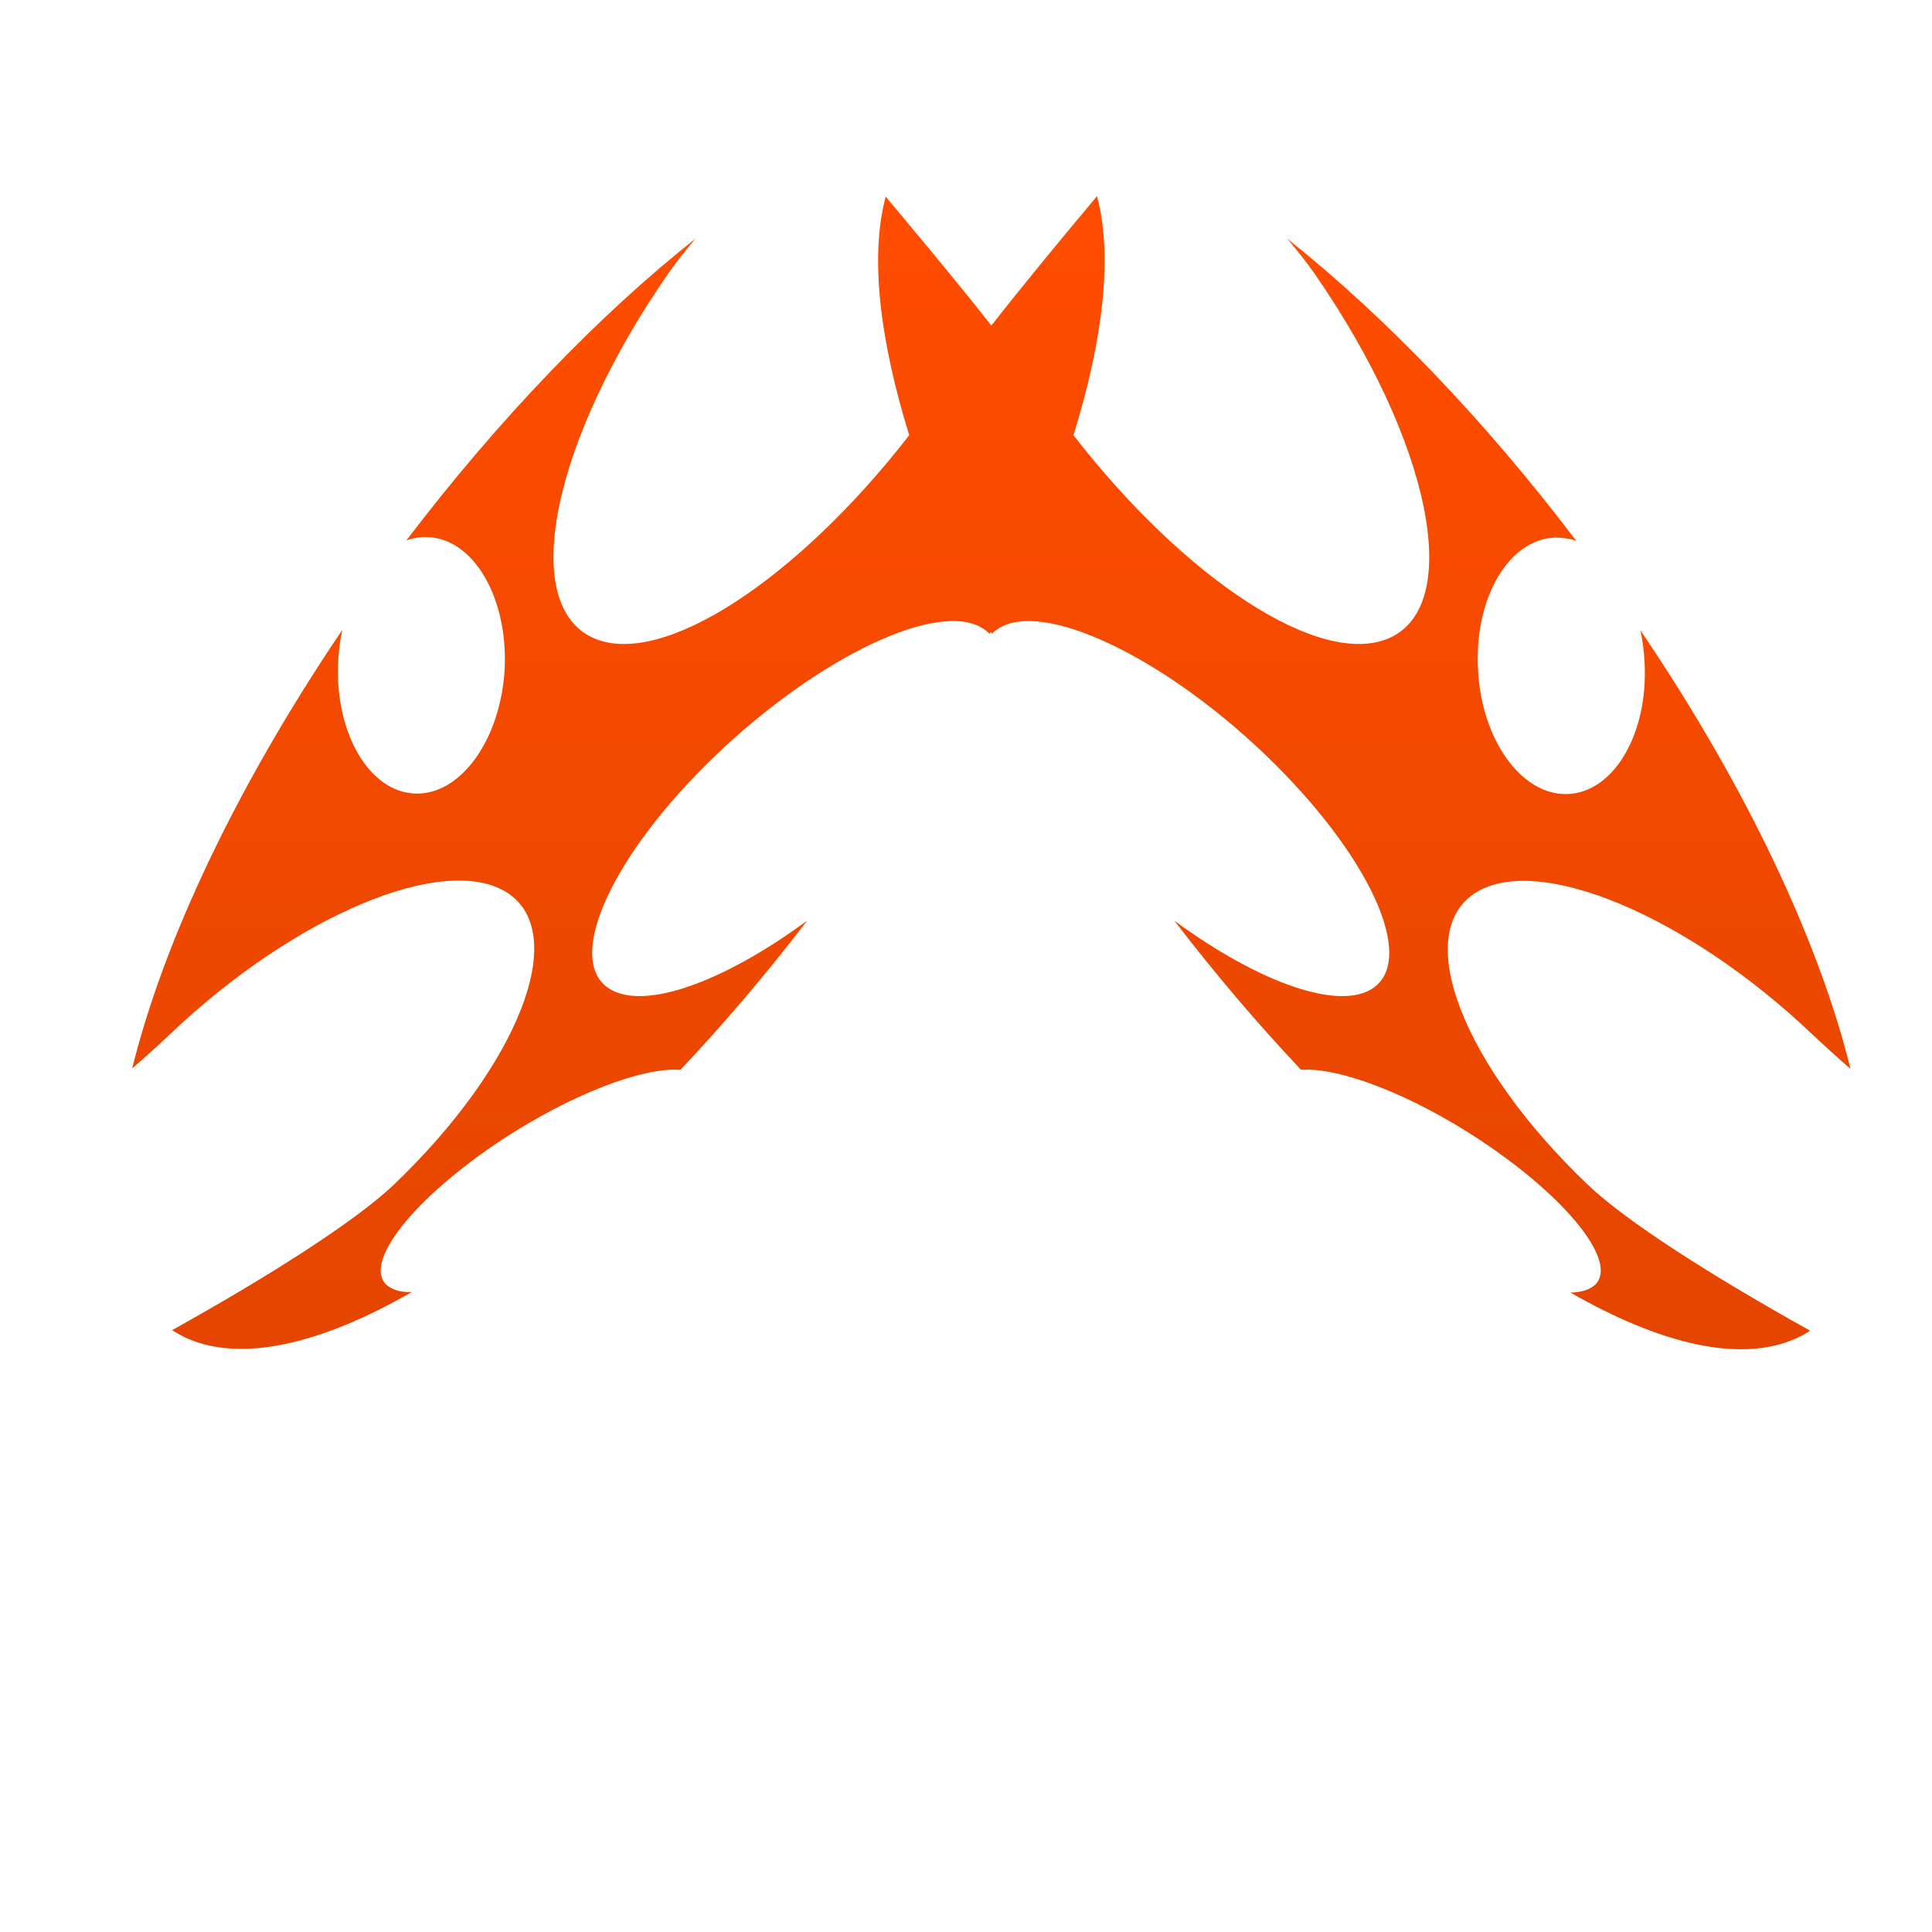
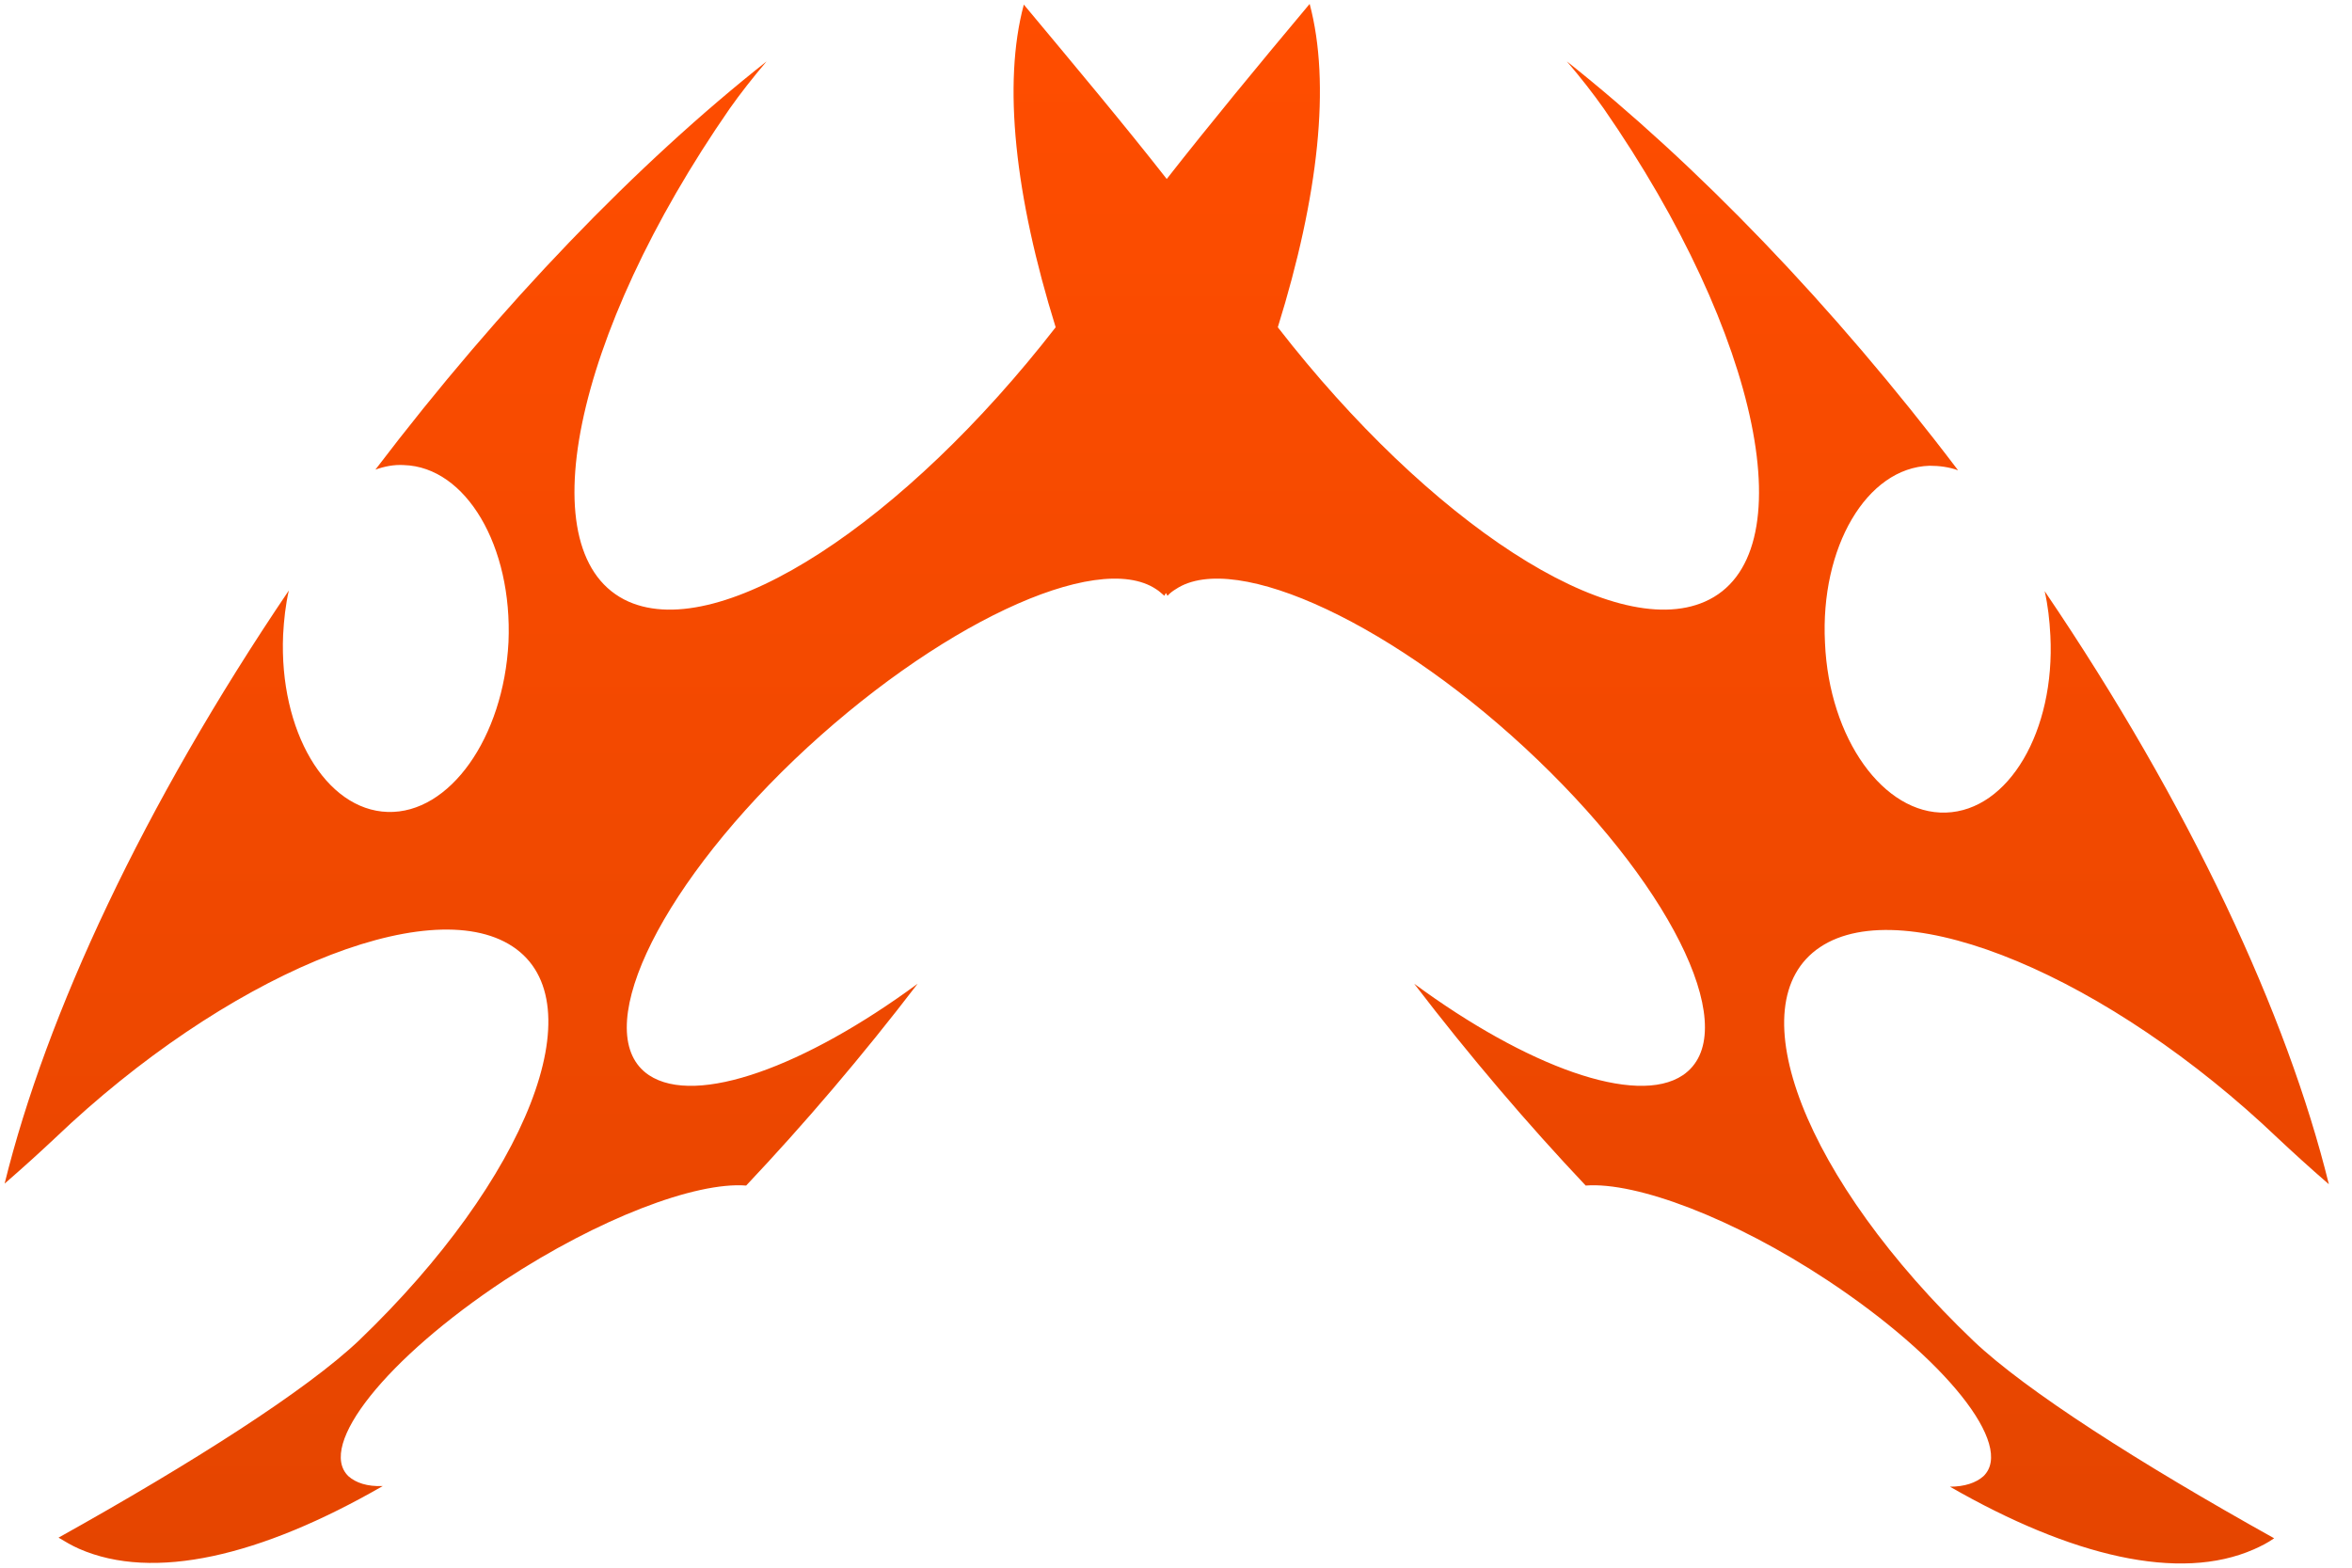
- <svg xmlns="http://www.w3.org/2000/svg" width="90" height="90" viewBox="0 0 90 90" fill="none">
-   <path d="M84.459 48.218C84.938 48.667 85.528 49.208 86.203 49.792C84.769 43.965 81.422 36.742 76.416 29.363C76.528 29.858 76.584 30.352 76.612 30.892C76.781 34.178 75.178 36.922 73.013 36.99C70.875 37.057 68.991 34.447 68.85 31.14C68.681 27.855 70.284 25.11 72.45 25.043C72.787 25.043 73.125 25.087 73.434 25.2C69.103 19.485 64.406 14.648 59.962 11.115C60.441 11.678 60.862 12.217 61.228 12.735C66.656 20.565 68.203 28.192 64.716 29.723C61.509 31.14 55.209 26.977 50.006 20.273C51.413 15.75 51.834 11.88 51.103 9.135C49.331 11.25 47.644 13.297 46.181 15.165C44.719 13.297 43.003 11.25 41.259 9.158C40.528 11.88 40.95 15.75 42.356 20.273C37.153 26.977 30.853 31.14 27.647 29.723C24.159 28.17 25.706 20.565 31.134 12.735C31.5 12.217 31.922 11.678 32.4 11.115C27.956 14.625 23.259 19.485 18.928 25.177C19.238 25.065 19.575 24.997 19.913 25.02C22.05 25.087 23.653 27.81 23.512 31.117C23.344 34.403 21.488 37.035 19.35 36.968C17.212 36.9 15.609 34.178 15.75 30.87C15.778 30.352 15.834 29.835 15.947 29.34C10.941 36.742 7.594 43.943 6.159 49.77C6.834 49.185 7.425 48.645 7.903 48.195C13.725 42.638 20.756 39.69 23.653 41.602C26.55 43.515 24.159 49.612 18.366 55.17C16.566 56.88 12.656 59.377 8.016 61.965C8.241 62.1 8.466 62.235 8.719 62.347C11.278 63.472 14.963 62.617 19.181 60.188C18.647 60.21 18.253 60.075 18 59.85C16.903 58.792 19.322 55.778 23.372 53.1C26.634 50.962 29.953 49.703 31.697 49.837C33.694 47.722 35.691 45.383 37.603 42.885C33.722 45.742 29.981 47.115 28.35 46.035C26.297 44.663 28.519 39.803 33.356 35.167C38.194 30.555 43.763 27.922 45.816 29.295C45.928 29.363 46.013 29.453 46.097 29.52C46.125 29.497 46.125 29.453 46.153 29.43C46.181 29.453 46.181 29.497 46.209 29.52C46.294 29.43 46.378 29.363 46.491 29.295C48.544 27.922 54.141 30.555 58.95 35.167C63.759 39.78 66.009 44.64 63.956 46.035C62.353 47.115 58.584 45.742 54.703 42.885C56.616 45.383 58.612 47.722 60.609 49.837C62.353 49.703 65.7 50.962 68.934 53.1C72.984 55.778 75.403 58.792 74.306 59.85C74.053 60.075 73.659 60.21 73.153 60.21C77.344 62.617 81.056 63.495 83.616 62.37C83.869 62.258 84.094 62.145 84.319 61.987C79.678 59.4 75.769 56.903 73.969 55.193C68.147 49.635 65.784 43.56 68.681 41.625C71.578 39.69 78.638 42.66 84.459 48.218Z" fill="url(#paint0_linear_15_19)" />
+ <svg xmlns="http://www.w3.org/2000/svg" width="81" height="54" viewBox="0 0 81 54" fill="none">
+   <path d="M78.459 39.218C78.938 39.667 79.528 40.208 80.203 40.792C78.769 34.965 75.422 27.742 70.416 20.363C70.528 20.858 70.584 21.352 70.612 21.892C70.781 25.177 69.178 27.922 67.013 27.99C64.875 28.058 62.991 25.448 62.85 22.14C62.681 18.855 64.284 16.11 66.45 16.043C66.787 16.043 67.125 16.087 67.434 16.2C63.103 10.485 58.406 5.647 53.962 2.115C54.441 2.678 54.862 3.217 55.228 3.735C60.656 11.565 62.203 19.192 58.716 20.723C55.509 22.14 49.209 17.977 44.006 11.273C45.413 6.75 45.834 2.88 45.103 0.135C43.331 2.25 41.644 4.298 40.181 6.165C38.719 4.298 37.003 2.25 35.259 0.158C34.528 2.88 34.95 6.75 36.356 11.273C31.153 17.977 24.853 22.14 21.647 20.723C18.159 19.17 19.706 11.565 25.134 3.735C25.5 3.217 25.922 2.678 26.4 2.115C21.956 5.625 17.259 10.485 12.928 16.177C13.238 16.065 13.575 15.998 13.912 16.02C16.05 16.087 17.653 18.81 17.512 22.117C17.344 25.402 15.488 28.035 13.35 27.968C11.213 27.9 9.609 25.177 9.75 21.87C9.778 21.352 9.834 20.835 9.947 20.34C4.941 27.742 1.594 34.943 0.159 40.77C0.834 40.185 1.425 39.645 1.903 39.195C7.725 33.638 14.756 30.69 17.653 32.602C20.55 34.515 18.159 40.612 12.366 46.17C10.566 47.88 6.656 50.377 2.016 52.965C2.241 53.1 2.466 53.235 2.719 53.347C5.278 54.472 8.963 53.617 13.181 51.188C12.647 51.21 12.253 51.075 12 50.85C10.903 49.792 13.322 46.778 17.372 44.1C20.634 41.962 23.953 40.703 25.697 40.837C27.694 38.722 29.691 36.383 31.603 33.885C27.722 36.742 23.981 38.115 22.35 37.035C20.297 35.663 22.519 30.802 27.356 26.168C32.194 21.555 37.763 18.922 39.816 20.295C39.928 20.363 40.013 20.453 40.097 20.52C40.125 20.497 40.125 20.453 40.153 20.43C40.181 20.453 40.181 20.497 40.209 20.52C40.294 20.43 40.378 20.363 40.491 20.295C42.544 18.922 48.141 21.555 52.95 26.168C57.759 30.78 60.009 35.64 57.956 37.035C56.353 38.115 52.584 36.742 48.703 33.885C50.616 36.383 52.612 38.722 54.609 40.837C56.353 40.703 59.7 41.962 62.934 44.1C66.984 46.778 69.403 49.792 68.306 50.85C68.053 51.075 67.659 51.21 67.153 51.21C71.344 53.617 75.056 54.495 77.616 53.37C77.869 53.258 78.094 53.145 78.319 52.987C73.678 50.4 69.769 47.903 67.969 46.193C62.147 40.635 59.784 34.56 62.681 32.625C65.578 30.69 72.638 33.66 78.459 39.218Z" fill="url(#paint0_linear_15_20)" />
  <defs>
-     <linearGradient id="paint0_linear_15_19" x1="46.181" y1="9.135" x2="46.181" y2="62.855" gradientUnits="userSpaceOnUse">
+     <linearGradient id="paint0_linear_15_20" x1="40.181" y1="0.135" x2="40.181" y2="53.855" gradientUnits="userSpaceOnUse">
      <stop stop-color="#FF4D00" />
      <stop offset="1" stop-color="#E54500" />
    </linearGradient>
  </defs>
</svg>
